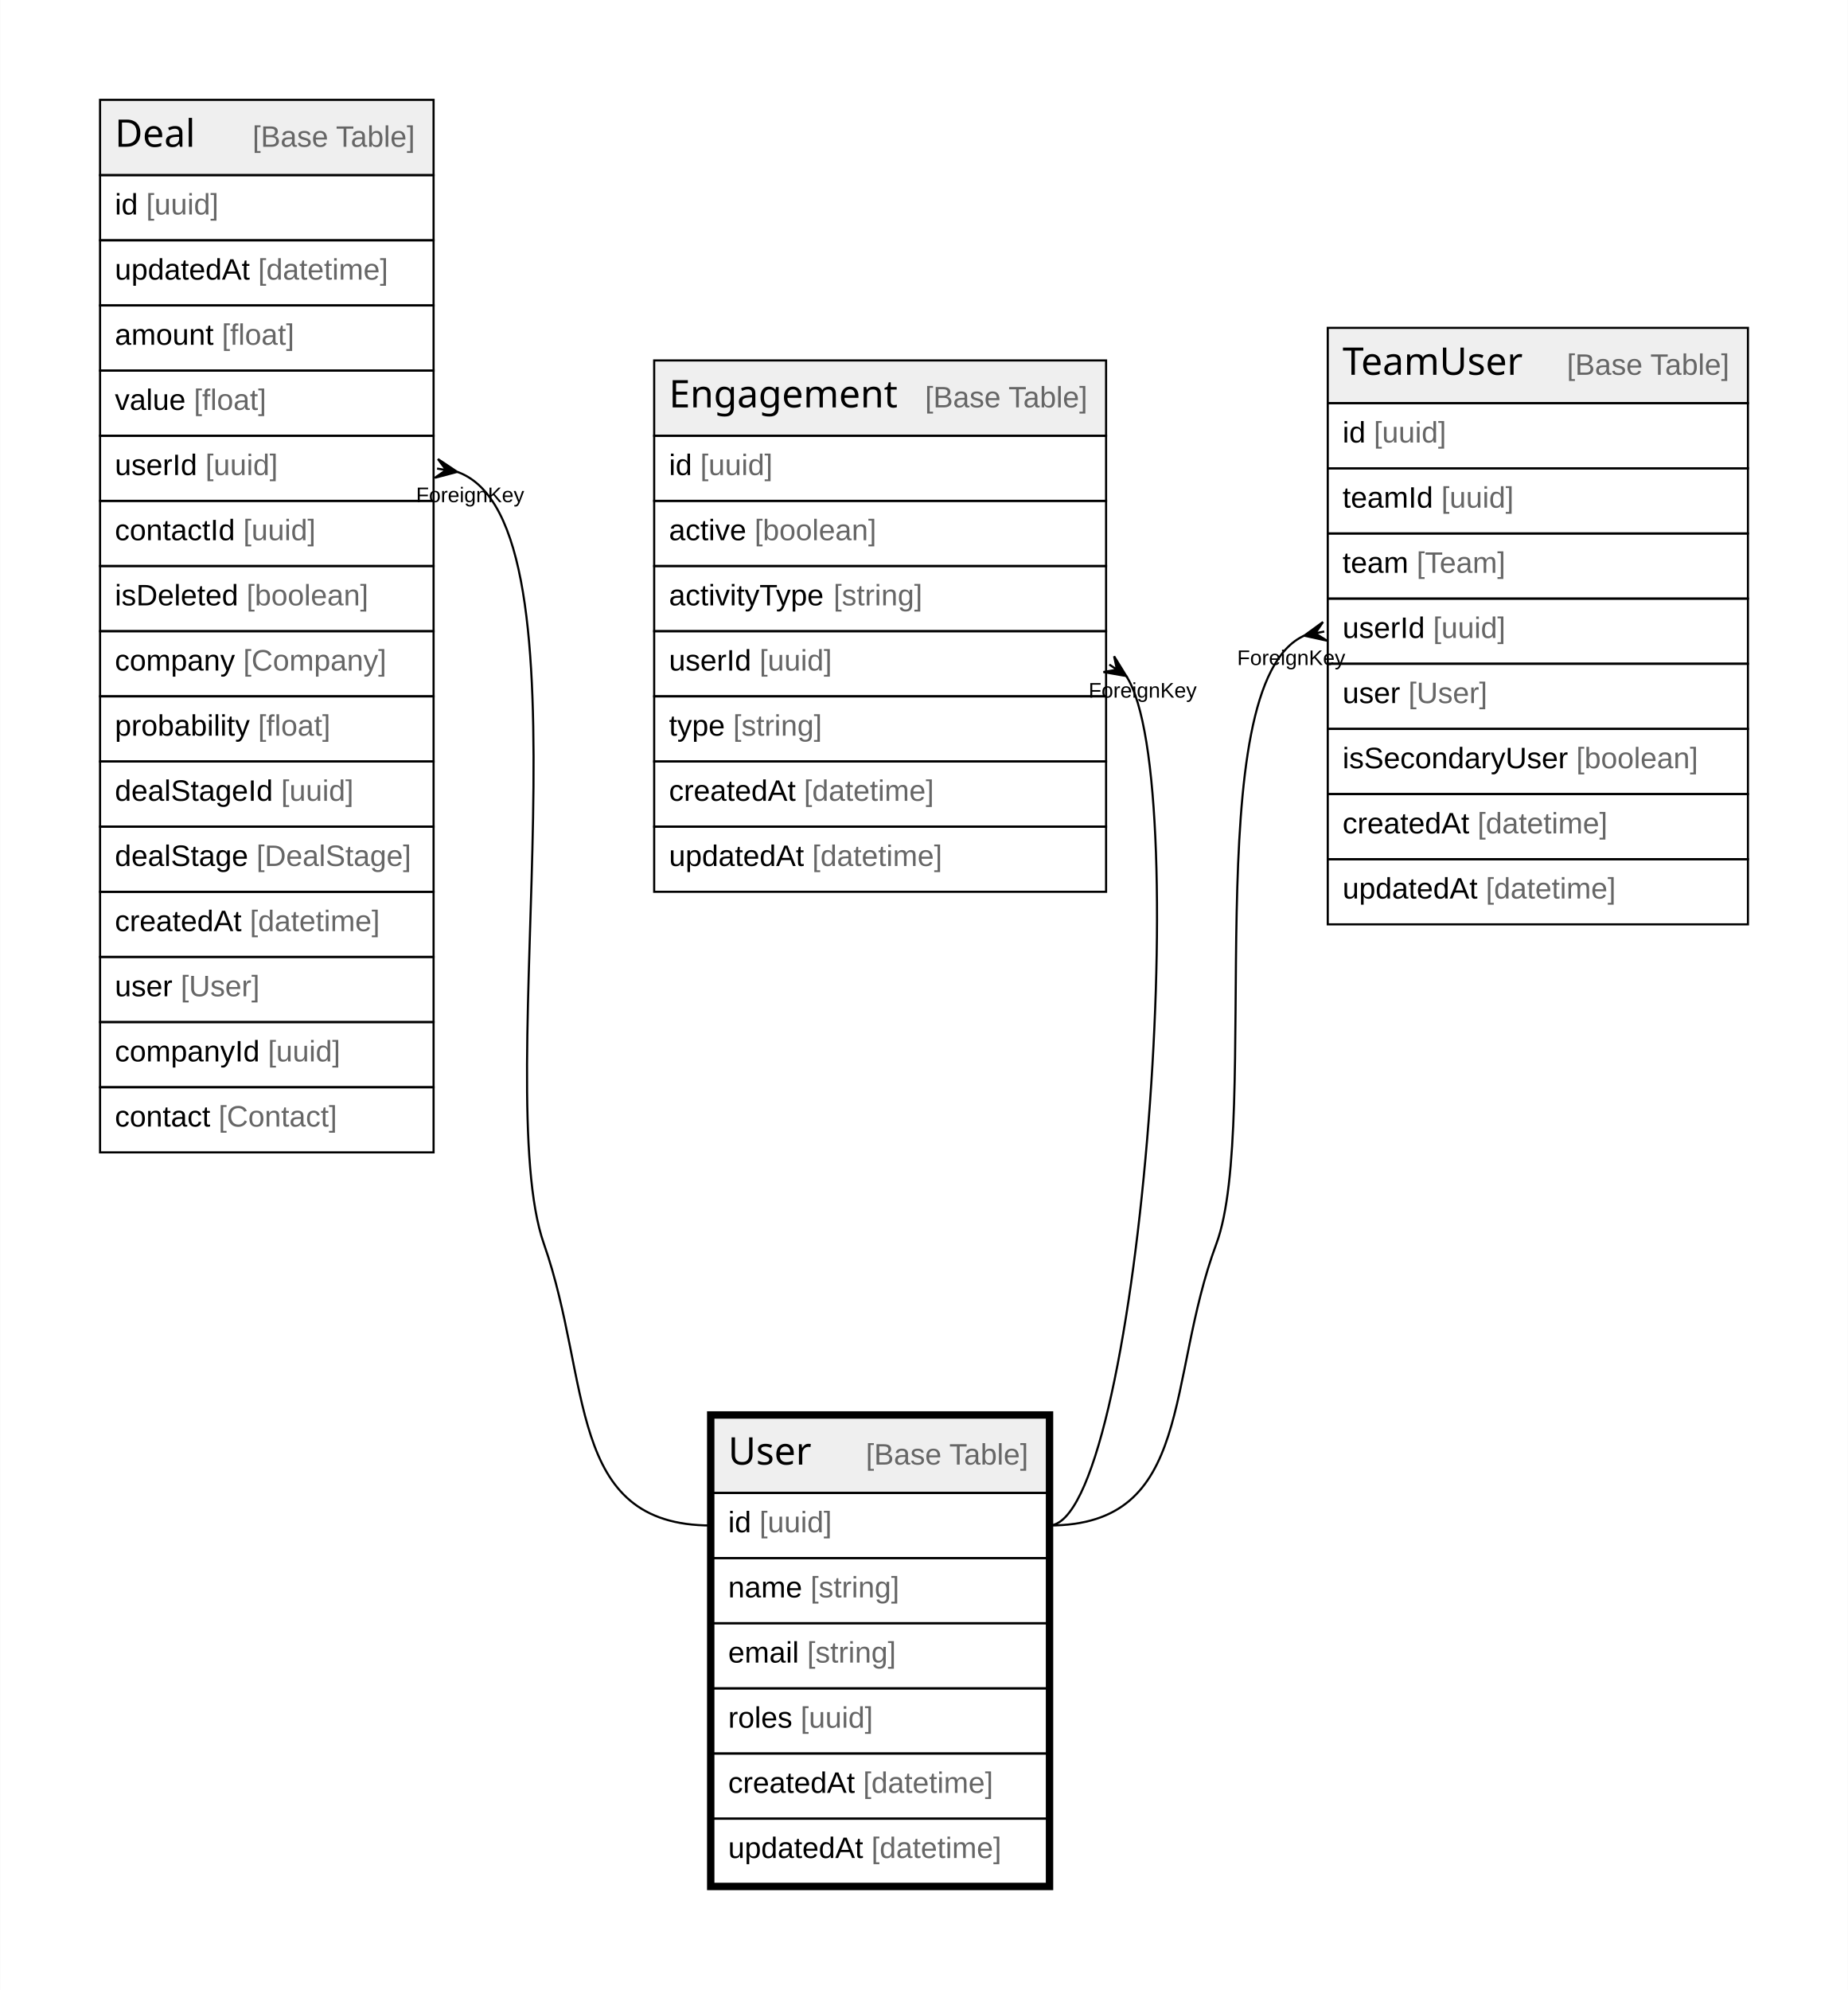
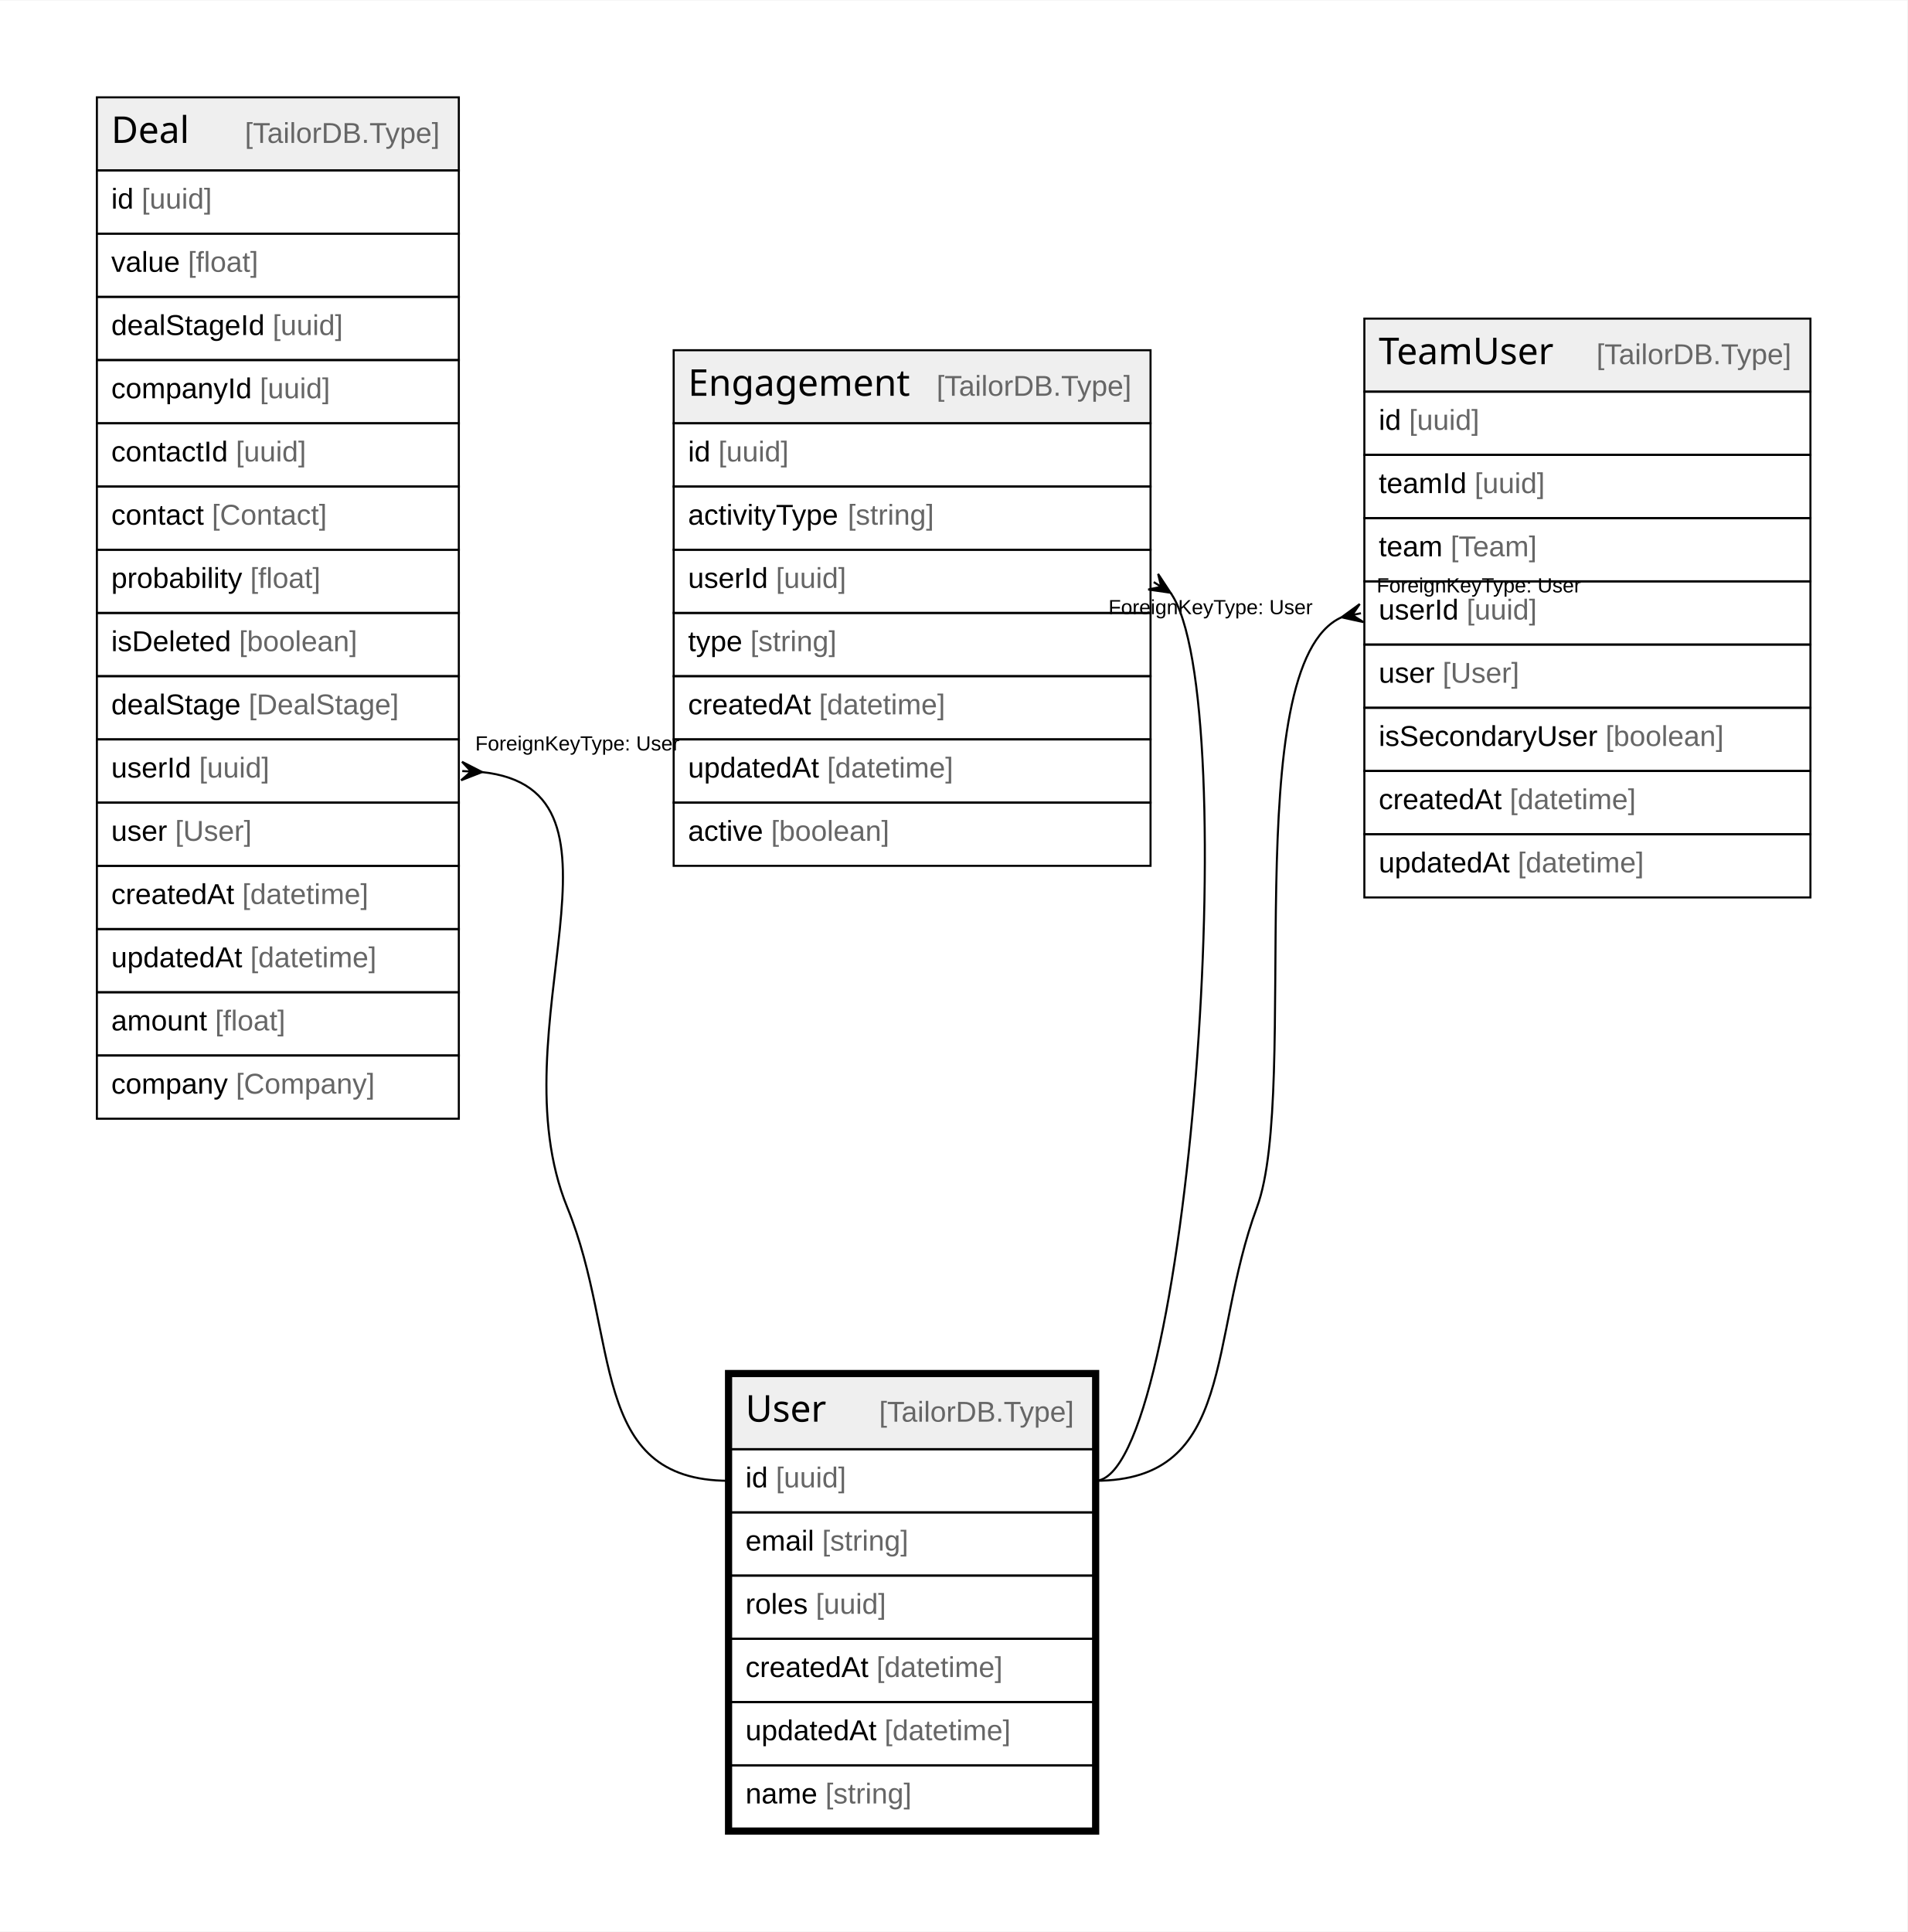
- <svg xmlns="http://www.w3.org/2000/svg" width="874pt" height="941pt" viewBox="0.00 0.00 873.59 940.80">
+ <svg xmlns="http://www.w3.org/2000/svg" width="929pt" height="941pt" viewBox="0.00 0.00 929.24 940.80">
  <g id="graph0" class="graph" transform="scale(1 1) rotate(0) translate(4 936.8)">
-     <polygon fill="white" stroke="none" points="-4,4 -4,-936.8 869.59,-936.8 869.59,4 -4,4" />
+     <polygon fill="white" stroke="none" points="-4,4 -4,-936.8 925.24,-936.8 925.24,4 -4,4" />
    <g id="node1" class="node">
-       <polygon fill="#efefef" stroke="none" points="333.2,-231 333.2,-266.6 490.9,-266.6 490.9,-231 333.2,-231" />
-       <polygon fill="none" stroke="black" points="333.2,-231 333.2,-266.6 490.9,-266.6 490.9,-231 333.2,-231" />
-       <text text-anchor="start" x="340.2" y="-244.4" font-family="Arial Bold" font-size="18.00">User</text>
-       <text text-anchor="start" x="374.18" y="-244.4" font-family="Arial" font-size="14.00">    </text>
-       <text text-anchor="start" x="405.3" y="-244.4" font-family="Arial" font-size="14.00" fill="#666666">[Base Table]</text>
-       <polygon fill="none" stroke="black" points="333.2,-200.2 333.2,-231 490.9,-231 490.9,-200.2 333.2,-200.2" />
-       <text text-anchor="start" x="340.2" y="-212.4" font-family="Arial" font-size="14.00">id </text>
-       <text text-anchor="start" x="354.98" y="-212.4" font-family="Arial" font-size="14.00" fill="#666666">[uuid]</text>
-       <polygon fill="none" stroke="black" points="333.2,-169.4 333.2,-200.2 490.9,-200.2 490.9,-169.4 333.2,-169.4" />
-       <text text-anchor="start" x="340.2" y="-181.6" font-family="Arial" font-size="14.00">name </text>
-       <text text-anchor="start" x="379.11" y="-181.6" font-family="Arial" font-size="14.00" fill="#666666">[string]</text>
-       <polygon fill="none" stroke="black" points="333.2,-138.6 333.2,-169.4 490.9,-169.4 490.9,-138.6 333.2,-138.6" />
-       <text text-anchor="start" x="340.2" y="-150.8" font-family="Arial" font-size="14.00">email </text>
-       <text text-anchor="start" x="377.54" y="-150.8" font-family="Arial" font-size="14.00" fill="#666666">[string]</text>
-       <polygon fill="none" stroke="black" points="333.2,-107.8 333.2,-138.6 490.9,-138.6 490.9,-107.8 333.2,-107.8" />
-       <text text-anchor="start" x="340.2" y="-120" font-family="Arial" font-size="14.00">roles </text>
-       <text text-anchor="start" x="374.43" y="-120" font-family="Arial" font-size="14.00" fill="#666666">[uuid]</text>
-       <polygon fill="none" stroke="black" points="333.2,-77 333.2,-107.8 490.9,-107.8 490.9,-77 333.2,-77" />
-       <text text-anchor="start" x="340.2" y="-89.2" font-family="Arial" font-size="14.00">createdAt </text>
-       <text text-anchor="start" x="404.01" y="-89.2" font-family="Arial" font-size="14.00" fill="#666666">[datetime]</text>
-       <polygon fill="none" stroke="black" points="333.2,-46.2 333.2,-77 490.9,-77 490.9,-46.2 333.2,-46.2" />
-       <text text-anchor="start" x="340.2" y="-58.4" font-family="Arial" font-size="14.00">updatedAt </text>
-       <text text-anchor="start" x="407.92" y="-58.4" font-family="Arial" font-size="14.00" fill="#666666">[datetime]</text>
-       <polygon fill="none" stroke="black" stroke-width="3" points="331.7,-44.7 331.7,-268.1 492.4,-268.1 492.4,-44.7 331.7,-44.7" />
+       <polygon fill="#efefef" stroke="none" points="352.2,-231 352.2,-266.6 528.55,-266.6 528.55,-231 352.2,-231" />
+       <polygon fill="none" stroke="black" points="352.2,-231 352.2,-266.6 528.55,-266.6 528.55,-231 352.2,-231" />
+       <text text-anchor="start" x="359.2" y="-244.4" font-family="Arial Bold" font-size="18.00">User</text>
+       <text text-anchor="start" x="393.18" y="-244.4" font-family="Arial" font-size="14.00">    </text>
+       <text text-anchor="start" x="424.3" y="-244.4" font-family="Arial" font-size="14.00" fill="#666666">[TailorDB.Type]</text>
+       <polygon fill="none" stroke="black" points="352.2,-200.2 352.2,-231 528.55,-231 528.55,-200.2 352.2,-200.2" />
+       <text text-anchor="start" x="359.2" y="-212.4" font-family="Arial" font-size="14.00">id </text>
+       <text text-anchor="start" x="373.98" y="-212.4" font-family="Arial" font-size="14.00" fill="#666666">[uuid]</text>
+       <polygon fill="none" stroke="black" points="352.2,-169.4 352.2,-200.2 528.55,-200.2 528.55,-169.4 352.2,-169.4" />
+       <text text-anchor="start" x="359.2" y="-181.6" font-family="Arial" font-size="14.00">email </text>
+       <text text-anchor="start" x="396.54" y="-181.6" font-family="Arial" font-size="14.00" fill="#666666">[string]</text>
+       <polygon fill="none" stroke="black" points="352.2,-138.6 352.2,-169.4 528.55,-169.4 528.55,-138.6 352.2,-138.6" />
+       <text text-anchor="start" x="359.2" y="-150.8" font-family="Arial" font-size="14.00">roles </text>
+       <text text-anchor="start" x="393.43" y="-150.8" font-family="Arial" font-size="14.00" fill="#666666">[uuid]</text>
+       <polygon fill="none" stroke="black" points="352.2,-107.8 352.2,-138.6 528.55,-138.6 528.55,-107.8 352.2,-107.8" />
+       <text text-anchor="start" x="359.2" y="-120" font-family="Arial" font-size="14.00">createdAt </text>
+       <text text-anchor="start" x="423.01" y="-120" font-family="Arial" font-size="14.00" fill="#666666">[datetime]</text>
+       <polygon fill="none" stroke="black" points="352.2,-77 352.2,-107.8 528.55,-107.8 528.55,-77 352.2,-77" />
+       <text text-anchor="start" x="359.2" y="-89.2" font-family="Arial" font-size="14.00">updatedAt </text>
+       <text text-anchor="start" x="426.92" y="-89.2" font-family="Arial" font-size="14.00" fill="#666666">[datetime]</text>
+       <polygon fill="none" stroke="black" points="352.2,-46.2 352.2,-77 528.55,-77 528.55,-46.2 352.2,-46.2" />
+       <text text-anchor="start" x="359.2" y="-58.4" font-family="Arial" font-size="14.00">name </text>
+       <text text-anchor="start" x="398.11" y="-58.4" font-family="Arial" font-size="14.00" fill="#666666">[string]</text>
+       <polygon fill="none" stroke="black" stroke-width="3" points="350.7,-44.7 350.7,-268.1 530.05,-268.1 530.05,-44.7 350.7,-44.7" />
    </g>
    <g id="node2" class="node">
-       <polygon fill="#efefef" stroke="none" points="43.2,-854 43.2,-889.6 200.9,-889.6 200.9,-854 43.2,-854" />
-       <polygon fill="none" stroke="black" points="43.2,-854 43.2,-889.6 200.9,-889.6 200.9,-854 43.2,-854" />
+       <polygon fill="#efefef" stroke="none" points="43.2,-854 43.2,-889.6 219.54,-889.6 219.54,-854 43.2,-854" />
+       <polygon fill="none" stroke="black" points="43.2,-854 43.2,-889.6 219.54,-889.6 219.54,-854 43.2,-854" />
      <text text-anchor="start" x="50.2" y="-867.4" font-family="Arial Bold" font-size="18.00">Deal</text>
      <text text-anchor="start" x="84.18" y="-867.4" font-family="Arial" font-size="14.00">    </text>
-       <text text-anchor="start" x="115.3" y="-867.4" font-family="Arial" font-size="14.00" fill="#666666">[Base Table]</text>
-       <polygon fill="none" stroke="black" points="43.2,-823.2 43.2,-854 200.9,-854 200.9,-823.2 43.2,-823.2" />
+       <text text-anchor="start" x="115.3" y="-867.4" font-family="Arial" font-size="14.00" fill="#666666">[TailorDB.Type]</text>
+       <polygon fill="none" stroke="black" points="43.2,-823.2 43.2,-854 219.54,-854 219.54,-823.2 43.2,-823.2" />
      <text text-anchor="start" x="50.2" y="-835.4" font-family="Arial" font-size="14.00">id </text>
      <text text-anchor="start" x="64.99" y="-835.4" font-family="Arial" font-size="14.00" fill="#666666">[uuid]</text>
-       <polygon fill="none" stroke="black" points="43.2,-792.4 43.2,-823.2 200.9,-823.2 200.9,-792.4 43.2,-792.4" />
-       <text text-anchor="start" x="50.2" y="-804.6" font-family="Arial" font-size="14.00">updatedAt </text>
-       <text text-anchor="start" x="117.92" y="-804.6" font-family="Arial" font-size="14.00" fill="#666666">[datetime]</text>
-       <polygon fill="none" stroke="black" points="43.2,-761.6 43.2,-792.4 200.9,-792.4 200.9,-761.6 43.2,-761.6" />
-       <text text-anchor="start" x="50.2" y="-773.8" font-family="Arial" font-size="14.00">amount </text>
-       <text text-anchor="start" x="100.79" y="-773.8" font-family="Arial" font-size="14.00" fill="#666666">[float]</text>
-       <polygon fill="none" stroke="black" points="43.2,-730.8 43.2,-761.6 200.9,-761.6 200.9,-730.8 43.2,-730.8" />
-       <text text-anchor="start" x="50.2" y="-743" font-family="Arial" font-size="14.00">value </text>
-       <text text-anchor="start" x="87.56" y="-743" font-family="Arial" font-size="14.00" fill="#666666">[float]</text>
-       <polygon fill="none" stroke="black" points="43.2,-700 43.2,-730.8 200.9,-730.8 200.9,-700 43.2,-700" />
-       <text text-anchor="start" x="50.2" y="-712.2" font-family="Arial" font-size="14.00">userId </text>
-       <text text-anchor="start" x="93" y="-712.2" font-family="Arial" font-size="14.00" fill="#666666">[uuid]</text>
-       <polygon fill="none" stroke="black" points="43.2,-669.2 43.2,-700 200.9,-700 200.9,-669.2 43.2,-669.2" />
-       <text text-anchor="start" x="50.2" y="-681.4" font-family="Arial" font-size="14.00">contactId </text>
-       <text text-anchor="start" x="110.9" y="-681.4" font-family="Arial" font-size="14.00" fill="#666666">[uuid]</text>
-       <polygon fill="none" stroke="black" points="43.2,-638.4 43.2,-669.2 200.9,-669.2 200.9,-638.4 43.2,-638.4" />
-       <text text-anchor="start" x="50.2" y="-650.6" font-family="Arial" font-size="14.00">isDeleted </text>
-       <text text-anchor="start" x="112.45" y="-650.6" font-family="Arial" font-size="14.00" fill="#666666">[boolean]</text>
-       <polygon fill="none" stroke="black" points="43.2,-607.6 43.2,-638.4 200.9,-638.4 200.9,-607.6 43.2,-607.6" />
-       <text text-anchor="start" x="50.2" y="-619.8" font-family="Arial" font-size="14.00">company </text>
-       <text text-anchor="start" x="110.9" y="-619.8" font-family="Arial" font-size="14.00" fill="#666666">[Company]</text>
-       <polygon fill="none" stroke="black" points="43.2,-576.8 43.2,-607.6 200.9,-607.6 200.9,-576.8 43.2,-576.8" />
-       <text text-anchor="start" x="50.2" y="-589" font-family="Arial" font-size="14.00">probability </text>
-       <text text-anchor="start" x="117.9" y="-589" font-family="Arial" font-size="14.00" fill="#666666">[float]</text>
-       <polygon fill="none" stroke="black" points="43.2,-546 43.2,-576.8 200.9,-576.8 200.9,-546 43.2,-546" />
-       <text text-anchor="start" x="50.2" y="-558.2" font-family="Arial" font-size="14.00">dealStageId </text>
-       <text text-anchor="start" x="128.82" y="-558.2" font-family="Arial" font-size="14.00" fill="#666666">[uuid]</text>
-       <polygon fill="none" stroke="black" points="43.2,-515.2 43.2,-546 200.9,-546 200.9,-515.2 43.2,-515.2" />
-       <text text-anchor="start" x="50.2" y="-527.4" font-family="Arial" font-size="14.00">dealStage </text>
-       <text text-anchor="start" x="117.14" y="-527.4" font-family="Arial" font-size="14.00" fill="#666666">[DealStage]</text>
-       <polygon fill="none" stroke="black" points="43.2,-484.4 43.2,-515.2 200.9,-515.2 200.9,-484.4 43.2,-484.4" />
+       <polygon fill="none" stroke="black" points="43.2,-792.4 43.2,-823.2 219.54,-823.2 219.54,-792.4 43.2,-792.4" />
+       <text text-anchor="start" x="50.2" y="-804.6" font-family="Arial" font-size="14.00">value </text>
+       <text text-anchor="start" x="87.56" y="-804.6" font-family="Arial" font-size="14.00" fill="#666666">[float]</text>
+       <polygon fill="none" stroke="black" points="43.2,-761.6 43.2,-792.4 219.54,-792.4 219.54,-761.6 43.2,-761.6" />
+       <text text-anchor="start" x="50.2" y="-773.8" font-family="Arial" font-size="14.00">dealStageId </text>
+       <text text-anchor="start" x="128.82" y="-773.8" font-family="Arial" font-size="14.00" fill="#666666">[uuid]</text>
+       <polygon fill="none" stroke="black" points="43.2,-730.8 43.2,-761.6 219.54,-761.6 219.54,-730.8 43.2,-730.8" />
+       <text text-anchor="start" x="50.2" y="-743" font-family="Arial" font-size="14.00">companyId </text>
+       <text text-anchor="start" x="122.57" y="-743" font-family="Arial" font-size="14.00" fill="#666666">[uuid]</text>
+       <polygon fill="none" stroke="black" points="43.2,-700 43.2,-730.8 219.54,-730.8 219.54,-700 43.2,-700" />
+       <text text-anchor="start" x="50.2" y="-712.2" font-family="Arial" font-size="14.00">contactId </text>
+       <text text-anchor="start" x="110.9" y="-712.2" font-family="Arial" font-size="14.00" fill="#666666">[uuid]</text>
+       <polygon fill="none" stroke="black" points="43.2,-669.2 43.2,-700 219.54,-700 219.54,-669.2 43.2,-669.2" />
+       <text text-anchor="start" x="50.2" y="-681.4" font-family="Arial" font-size="14.00">contact </text>
+       <text text-anchor="start" x="99.23" y="-681.4" font-family="Arial" font-size="14.00" fill="#666666">[Contact]</text>
+       <polygon fill="none" stroke="black" points="43.2,-638.4 43.2,-669.2 219.54,-669.2 219.54,-638.4 43.2,-638.4" />
+       <text text-anchor="start" x="50.2" y="-650.6" font-family="Arial" font-size="14.00">probability </text>
+       <text text-anchor="start" x="117.9" y="-650.6" font-family="Arial" font-size="14.00" fill="#666666">[float]</text>
+       <polygon fill="none" stroke="black" points="43.2,-607.6 43.2,-638.4 219.54,-638.4 219.54,-607.6 43.2,-607.6" />
+       <text text-anchor="start" x="50.2" y="-619.8" font-family="Arial" font-size="14.00">isDeleted </text>
+       <text text-anchor="start" x="112.45" y="-619.8" font-family="Arial" font-size="14.00" fill="#666666">[boolean]</text>
+       <polygon fill="none" stroke="black" points="43.2,-576.8 43.2,-607.6 219.54,-607.6 219.54,-576.8 43.2,-576.8" />
+       <text text-anchor="start" x="50.2" y="-589" font-family="Arial" font-size="14.00">dealStage </text>
+       <text text-anchor="start" x="117.14" y="-589" font-family="Arial" font-size="14.00" fill="#666666">[DealStage]</text>
+       <polygon fill="none" stroke="black" points="43.2,-546 43.2,-576.8 219.54,-576.8 219.54,-546 43.2,-546" />
+       <text text-anchor="start" x="50.2" y="-558.2" font-family="Arial" font-size="14.00">userId </text>
+       <text text-anchor="start" x="93" y="-558.2" font-family="Arial" font-size="14.00" fill="#666666">[uuid]</text>
+       <polygon fill="none" stroke="black" points="43.2,-515.2 43.2,-546 219.54,-546 219.54,-515.2 43.2,-515.2" />
+       <text text-anchor="start" x="50.2" y="-527.4" font-family="Arial" font-size="14.00">user </text>
+       <text text-anchor="start" x="81.32" y="-527.4" font-family="Arial" font-size="14.00" fill="#666666">[User]</text>
+       <polygon fill="none" stroke="black" points="43.2,-484.4 43.2,-515.2 219.54,-515.2 219.54,-484.4 43.2,-484.4" />
      <text text-anchor="start" x="50.2" y="-496.6" font-family="Arial" font-size="14.00">createdAt </text>
      <text text-anchor="start" x="114.01" y="-496.6" font-family="Arial" font-size="14.00" fill="#666666">[datetime]</text>
-       <polygon fill="none" stroke="black" points="43.2,-453.6 43.2,-484.4 200.9,-484.4 200.9,-453.6 43.2,-453.6" />
-       <text text-anchor="start" x="50.2" y="-465.8" font-family="Arial" font-size="14.00">user </text>
-       <text text-anchor="start" x="81.32" y="-465.8" font-family="Arial" font-size="14.00" fill="#666666">[User]</text>
-       <polygon fill="none" stroke="black" points="43.2,-422.8 43.2,-453.6 200.9,-453.6 200.9,-422.8 43.2,-422.8" />
-       <text text-anchor="start" x="50.2" y="-435" font-family="Arial" font-size="14.00">companyId </text>
-       <text text-anchor="start" x="122.57" y="-435" font-family="Arial" font-size="14.00" fill="#666666">[uuid]</text>
-       <polygon fill="none" stroke="black" points="43.2,-392 43.2,-422.8 200.9,-422.8 200.9,-392 43.2,-392" />
-       <text text-anchor="start" x="50.2" y="-404.2" font-family="Arial" font-size="14.00">contact </text>
-       <text text-anchor="start" x="99.23" y="-404.2" font-family="Arial" font-size="14.00" fill="#666666">[Contact]</text>
+       <polygon fill="none" stroke="black" points="43.2,-453.6 43.2,-484.4 219.54,-484.4 219.54,-453.6 43.2,-453.6" />
+       <text text-anchor="start" x="50.2" y="-465.8" font-family="Arial" font-size="14.00">updatedAt </text>
+       <text text-anchor="start" x="117.92" y="-465.8" font-family="Arial" font-size="14.00" fill="#666666">[datetime]</text>
+       <polygon fill="none" stroke="black" points="43.2,-422.8 43.2,-453.6 219.54,-453.6 219.54,-422.8 43.2,-422.8" />
+       <text text-anchor="start" x="50.2" y="-435" font-family="Arial" font-size="14.00">amount </text>
+       <text text-anchor="start" x="100.79" y="-435" font-family="Arial" font-size="14.00" fill="#666666">[float]</text>
+       <polygon fill="none" stroke="black" points="43.2,-392 43.2,-422.8 219.54,-422.8 219.54,-392 43.2,-392" />
+       <text text-anchor="start" x="50.2" y="-404.2" font-family="Arial" font-size="14.00">company </text>
+       <text text-anchor="start" x="110.9" y="-404.2" font-family="Arial" font-size="14.00" fill="#666666">[Company]</text>
    </g>
    <g id="edge1" class="edge">
-       <path fill="none" stroke="black" d="M212.15,-713.7C279.08,-689.86 227.04,-422.93 253.05,-348.8 275.84,-283.82 263.33,-215.6 332.2,-215.6" />
-       <polygon fill="black" stroke="black" points="212.09,-713.71 201.49,-710.91 206.83,-714.58 202.56,-715.29 202.56,-715.29 202.56,-715.29 206.83,-714.58 202.96,-719.78 212.09,-713.71" />
-       <text text-anchor="start" x="192.61" y="-699.4" font-family="Arial" font-size="10.00">ForeignKey</text>
+       <path fill="none" stroke="black" d="M230.65,-560.9C311.87,-552.35 237.05,-435.53 272.37,-348.8 298.32,-285.09 282.41,-215.6 351.2,-215.6" />
+       <polygon fill="black" stroke="black" points="230.87,-560.89 220.66,-556.89 225.54,-561.15 221.21,-561.37 221.21,-561.37 221.21,-561.37 225.54,-561.15 221.1,-565.88 230.87,-560.89" />
+       <text text-anchor="start" x="227.54" y="-571.4" font-family="Arial" font-size="10.00">ForeignKeyType: User</text>
    </g>
    <g id="node3" class="node">
-       <polygon fill="#efefef" stroke="none" points="305.21,-730.8 305.21,-766.4 518.89,-766.4 518.89,-730.8 305.21,-730.8" />
-       <polygon fill="none" stroke="black" points="305.21,-730.8 305.21,-766.4 518.89,-766.4 518.89,-730.8 305.21,-730.8" />
-       <text text-anchor="start" x="312.21" y="-744.2" font-family="Arial Bold" font-size="18.00">Engagement</text>
-       <text text-anchor="start" x="402.17" y="-744.2" font-family="Arial" font-size="14.00">    </text>
-       <text text-anchor="start" x="433.29" y="-744.2" font-family="Arial" font-size="14.00" fill="#666666">[Base Table]</text>
-       <polygon fill="none" stroke="black" points="305.21,-700 305.21,-730.8 518.89,-730.8 518.89,-700 305.21,-700" />
-       <text text-anchor="start" x="312.21" y="-712.2" font-family="Arial" font-size="14.00">id </text>
-       <text text-anchor="start" x="326.99" y="-712.2" font-family="Arial" font-size="14.00" fill="#666666">[uuid]</text>
-       <polygon fill="none" stroke="black" points="305.21,-669.2 305.21,-700 518.89,-700 518.89,-669.2 305.21,-669.2" />
-       <text text-anchor="start" x="312.21" y="-681.4" font-family="Arial" font-size="14.00">active </text>
-       <text text-anchor="start" x="352.67" y="-681.4" font-family="Arial" font-size="14.00" fill="#666666">[boolean]</text>
-       <polygon fill="none" stroke="black" points="305.21,-638.4 305.21,-669.2 518.89,-669.2 518.89,-638.4 305.21,-638.4" />
-       <text text-anchor="start" x="312.21" y="-650.6" font-family="Arial" font-size="14.00">activityType </text>
-       <text text-anchor="start" x="390.01" y="-650.6" font-family="Arial" font-size="14.00" fill="#666666">[string]</text>
-       <polygon fill="none" stroke="black" points="305.21,-607.6 305.21,-638.4 518.89,-638.4 518.89,-607.6 305.21,-607.6" />
-       <text text-anchor="start" x="312.21" y="-619.8" font-family="Arial" font-size="14.00">userId </text>
-       <text text-anchor="start" x="355.01" y="-619.8" font-family="Arial" font-size="14.00" fill="#666666">[uuid]</text>
-       <polygon fill="none" stroke="black" points="305.21,-576.8 305.21,-607.6 518.89,-607.6 518.89,-576.8 305.21,-576.8" />
-       <text text-anchor="start" x="312.21" y="-589" font-family="Arial" font-size="14.00">type </text>
-       <text text-anchor="start" x="342.56" y="-589" font-family="Arial" font-size="14.00" fill="#666666">[string]</text>
-       <polygon fill="none" stroke="black" points="305.21,-546 305.21,-576.8 518.89,-576.8 518.89,-546 305.21,-546" />
-       <text text-anchor="start" x="312.21" y="-558.2" font-family="Arial" font-size="14.00">createdAt </text>
-       <text text-anchor="start" x="376.02" y="-558.2" font-family="Arial" font-size="14.00" fill="#666666">[datetime]</text>
-       <polygon fill="none" stroke="black" points="305.21,-515.2 305.21,-546 518.89,-546 518.89,-515.2 305.21,-515.2" />
-       <text text-anchor="start" x="312.21" y="-527.4" font-family="Arial" font-size="14.00">updatedAt </text>
-       <text text-anchor="start" x="379.93" y="-527.4" font-family="Arial" font-size="14.00" fill="#666666">[datetime]</text>
+       <polygon fill="#efefef" stroke="none" points="324.21,-730.8 324.21,-766.4 556.54,-766.4 556.54,-730.8 324.21,-730.8" />
+       <polygon fill="none" stroke="black" points="324.21,-730.8 324.21,-766.4 556.54,-766.4 556.54,-730.8 324.21,-730.8" />
+       <text text-anchor="start" x="331.21" y="-744.2" font-family="Arial Bold" font-size="18.00">Engagement</text>
+       <text text-anchor="start" x="421.17" y="-744.2" font-family="Arial" font-size="14.00">    </text>
+       <text text-anchor="start" x="452.29" y="-744.2" font-family="Arial" font-size="14.00" fill="#666666">[TailorDB.Type]</text>
+       <polygon fill="none" stroke="black" points="324.21,-700 324.21,-730.8 556.54,-730.8 556.54,-700 324.21,-700" />
+       <text text-anchor="start" x="331.21" y="-712.2" font-family="Arial" font-size="14.00">id </text>
+       <text text-anchor="start" x="345.99" y="-712.2" font-family="Arial" font-size="14.00" fill="#666666">[uuid]</text>
+       <polygon fill="none" stroke="black" points="324.21,-669.2 324.21,-700 556.54,-700 556.54,-669.2 324.21,-669.2" />
+       <text text-anchor="start" x="331.21" y="-681.4" font-family="Arial" font-size="14.00">activityType </text>
+       <text text-anchor="start" x="409.01" y="-681.4" font-family="Arial" font-size="14.00" fill="#666666">[string]</text>
+       <polygon fill="none" stroke="black" points="324.21,-638.4 324.21,-669.2 556.54,-669.2 556.54,-638.4 324.21,-638.4" />
+       <text text-anchor="start" x="331.21" y="-650.6" font-family="Arial" font-size="14.00">userId </text>
+       <text text-anchor="start" x="374.01" y="-650.6" font-family="Arial" font-size="14.00" fill="#666666">[uuid]</text>
+       <polygon fill="none" stroke="black" points="324.21,-607.6 324.21,-638.4 556.54,-638.4 556.54,-607.6 324.21,-607.6" />
+       <text text-anchor="start" x="331.21" y="-619.8" font-family="Arial" font-size="14.00">type </text>
+       <text text-anchor="start" x="361.56" y="-619.8" font-family="Arial" font-size="14.00" fill="#666666">[string]</text>
+       <polygon fill="none" stroke="black" points="324.21,-576.8 324.21,-607.6 556.54,-607.6 556.54,-576.8 324.21,-576.8" />
+       <text text-anchor="start" x="331.21" y="-589" font-family="Arial" font-size="14.00">createdAt </text>
+       <text text-anchor="start" x="395.02" y="-589" font-family="Arial" font-size="14.00" fill="#666666">[datetime]</text>
+       <polygon fill="none" stroke="black" points="324.21,-546 324.21,-576.8 556.54,-576.8 556.54,-546 324.21,-546" />
+       <text text-anchor="start" x="331.21" y="-558.2" font-family="Arial" font-size="14.00">updatedAt </text>
+       <text text-anchor="start" x="398.93" y="-558.2" font-family="Arial" font-size="14.00" fill="#666666">[datetime]</text>
+       <polygon fill="none" stroke="black" points="324.21,-515.2 324.21,-546 556.54,-546 556.54,-515.2 324.21,-515.2" />
+       <text text-anchor="start" x="331.21" y="-527.4" font-family="Arial" font-size="14.00">active </text>
+       <text text-anchor="start" x="371.67" y="-527.4" font-family="Arial" font-size="14.00" fill="#666666">[boolean]</text>
    </g>
    <g id="edge2" class="edge">
-       <path fill="none" stroke="black" d="M528.39,-617.24C561.24,-567.72 534.08,-215.6 491.9,-215.6" />
-       <polygon fill="black" stroke="black" points="528.44,-617.2 517.64,-619.09 524.03,-620.2 520.44,-622.62 520.44,-622.62 520.44,-622.62 524.03,-620.2 522.69,-626.54 528.44,-617.2" />
-       <text text-anchor="start" x="510.6" y="-607" font-family="Arial" font-size="10.00">ForeignKey</text>
+       <path fill="none" stroke="black" d="M566.26,-648.26C602.52,-597.53 575.1,-215.6 529.55,-215.6" />
+       <polygon fill="black" stroke="black" points="566.26,-648.26 555.41,-649.82 561.76,-651.12 558.1,-653.44 558.1,-653.44 558.1,-653.44 561.76,-651.12 560.23,-657.42 566.26,-648.26" />
+       <text text-anchor="start" x="536.03" y="-637.8" font-family="Arial" font-size="10.00">ForeignKeyType: User</text>
    </g>
    <g id="node4" class="node">
-       <polygon fill="#efefef" stroke="none" points="623.71,-746.2 623.71,-781.8 822.39,-781.8 822.39,-746.2 623.71,-746.2" />
-       <polygon fill="none" stroke="black" points="623.71,-746.2 623.71,-781.8 822.39,-781.8 822.39,-746.2 623.71,-746.2" />
-       <text text-anchor="start" x="630.71" y="-759.6" font-family="Arial Bold" font-size="18.00">TeamUser</text>
-       <text text-anchor="start" x="705.67" y="-759.6" font-family="Arial" font-size="14.00">    </text>
-       <text text-anchor="start" x="736.79" y="-759.6" font-family="Arial" font-size="14.00" fill="#666666">[Base Table]</text>
-       <polygon fill="none" stroke="black" points="623.71,-715.4 623.71,-746.2 822.39,-746.2 822.39,-715.4 623.71,-715.4" />
-       <text text-anchor="start" x="630.71" y="-727.6" font-family="Arial" font-size="14.00">id </text>
-       <text text-anchor="start" x="645.49" y="-727.6" font-family="Arial" font-size="14.00" fill="#666666">[uuid]</text>
-       <polygon fill="none" stroke="black" points="623.71,-684.6 623.71,-715.4 822.39,-715.4 822.39,-684.6 623.71,-684.6" />
-       <text text-anchor="start" x="630.71" y="-696.8" font-family="Arial" font-size="14.00">teamId </text>
-       <text text-anchor="start" x="677.4" y="-696.8" font-family="Arial" font-size="14.00" fill="#666666">[uuid]</text>
-       <polygon fill="none" stroke="black" points="623.71,-653.8 623.71,-684.6 822.39,-684.6 822.39,-653.8 623.71,-653.8" />
-       <text text-anchor="start" x="630.71" y="-666" font-family="Arial" font-size="14.00">team </text>
-       <text text-anchor="start" x="665.72" y="-666" font-family="Arial" font-size="14.00" fill="#666666">[Team]</text>
-       <polygon fill="none" stroke="black" points="623.71,-623 623.71,-653.8 822.39,-653.8 822.39,-623 623.71,-623" />
-       <text text-anchor="start" x="630.71" y="-635.2" font-family="Arial" font-size="14.00">userId </text>
-       <text text-anchor="start" x="673.51" y="-635.2" font-family="Arial" font-size="14.00" fill="#666666">[uuid]</text>
-       <polygon fill="none" stroke="black" points="623.71,-592.2 623.71,-623 822.39,-623 822.39,-592.2 623.71,-592.2" />
-       <text text-anchor="start" x="630.71" y="-604.4" font-family="Arial" font-size="14.00">user </text>
-       <text text-anchor="start" x="661.83" y="-604.4" font-family="Arial" font-size="14.00" fill="#666666">[User]</text>
-       <polygon fill="none" stroke="black" points="623.71,-561.4 623.71,-592.2 822.39,-592.2 822.39,-561.4 623.71,-561.4" />
-       <text text-anchor="start" x="630.71" y="-573.6" font-family="Arial" font-size="14.00">isSecondaryUser </text>
-       <text text-anchor="start" x="741.2" y="-573.6" font-family="Arial" font-size="14.00" fill="#666666">[boolean]</text>
-       <polygon fill="none" stroke="black" points="623.71,-530.6 623.71,-561.4 822.39,-561.4 822.39,-530.6 623.71,-530.6" />
-       <text text-anchor="start" x="630.71" y="-542.8" font-family="Arial" font-size="14.00">createdAt </text>
-       <text text-anchor="start" x="694.52" y="-542.8" font-family="Arial" font-size="14.00" fill="#666666">[datetime]</text>
-       <polygon fill="none" stroke="black" points="623.71,-499.8 623.71,-530.6 822.39,-530.6 822.39,-499.8 623.71,-499.8" />
-       <text text-anchor="start" x="630.71" y="-512" font-family="Arial" font-size="14.00">updatedAt </text>
-       <text text-anchor="start" x="698.43" y="-512" font-family="Arial" font-size="14.00" fill="#666666">[datetime]</text>
+       <polygon fill="#efefef" stroke="none" points="660.71,-746.2 660.71,-781.8 878.04,-781.8 878.04,-746.2 660.71,-746.2" />
+       <polygon fill="none" stroke="black" points="660.71,-746.2 660.71,-781.8 878.04,-781.8 878.04,-746.2 660.71,-746.2" />
+       <text text-anchor="start" x="667.71" y="-759.6" font-family="Arial Bold" font-size="18.00">TeamUser</text>
+       <text text-anchor="start" x="742.67" y="-759.6" font-family="Arial" font-size="14.00">    </text>
+       <text text-anchor="start" x="773.79" y="-759.6" font-family="Arial" font-size="14.00" fill="#666666">[TailorDB.Type]</text>
+       <polygon fill="none" stroke="black" points="660.71,-715.4 660.71,-746.2 878.04,-746.2 878.04,-715.4 660.71,-715.4" />
+       <text text-anchor="start" x="667.71" y="-727.6" font-family="Arial" font-size="14.00">id </text>
+       <text text-anchor="start" x="682.49" y="-727.6" font-family="Arial" font-size="14.00" fill="#666666">[uuid]</text>
+       <polygon fill="none" stroke="black" points="660.71,-684.6 660.71,-715.4 878.04,-715.4 878.04,-684.6 660.71,-684.6" />
+       <text text-anchor="start" x="667.71" y="-696.8" font-family="Arial" font-size="14.00">teamId </text>
+       <text text-anchor="start" x="714.4" y="-696.8" font-family="Arial" font-size="14.00" fill="#666666">[uuid]</text>
+       <polygon fill="none" stroke="black" points="660.71,-653.8 660.71,-684.6 878.04,-684.6 878.04,-653.8 660.71,-653.8" />
+       <text text-anchor="start" x="667.71" y="-666" font-family="Arial" font-size="14.00">team </text>
+       <text text-anchor="start" x="702.72" y="-666" font-family="Arial" font-size="14.00" fill="#666666">[Team]</text>
+       <polygon fill="none" stroke="black" points="660.71,-623 660.71,-653.8 878.04,-653.8 878.04,-623 660.71,-623" />
+       <text text-anchor="start" x="667.71" y="-635.2" font-family="Arial" font-size="14.00">userId </text>
+       <text text-anchor="start" x="710.51" y="-635.2" font-family="Arial" font-size="14.00" fill="#666666">[uuid]</text>
+       <polygon fill="none" stroke="black" points="660.71,-592.2 660.71,-623 878.04,-623 878.04,-592.2 660.71,-592.2" />
+       <text text-anchor="start" x="667.71" y="-604.4" font-family="Arial" font-size="14.00">user </text>
+       <text text-anchor="start" x="698.83" y="-604.4" font-family="Arial" font-size="14.00" fill="#666666">[User]</text>
+       <polygon fill="none" stroke="black" points="660.71,-561.4 660.71,-592.2 878.04,-592.2 878.04,-561.4 660.71,-561.4" />
+       <text text-anchor="start" x="667.71" y="-573.6" font-family="Arial" font-size="14.00">isSecondaryUser </text>
+       <text text-anchor="start" x="778.2" y="-573.6" font-family="Arial" font-size="14.00" fill="#666666">[boolean]</text>
+       <polygon fill="none" stroke="black" points="660.71,-530.6 660.71,-561.4 878.04,-561.4 878.04,-530.6 660.71,-530.6" />
+       <text text-anchor="start" x="667.71" y="-542.8" font-family="Arial" font-size="14.00">createdAt </text>
+       <text text-anchor="start" x="731.52" y="-542.8" font-family="Arial" font-size="14.00" fill="#666666">[datetime]</text>
+       <polygon fill="none" stroke="black" points="660.71,-499.8 660.71,-530.6 878.04,-530.6 878.04,-499.8 660.71,-499.8" />
+       <text text-anchor="start" x="667.71" y="-512" font-family="Arial" font-size="14.00">updatedAt </text>
+       <text text-anchor="start" x="735.43" y="-512" font-family="Arial" font-size="14.00" fill="#666666">[datetime]</text>
    </g>
    <g id="edge3" class="edge">
-       <path fill="none" stroke="black" d="M612.55,-636.27C561.28,-613.07 592.56,-406.59 571.05,-348.8 547.03,-284.26 560.76,-215.6 491.9,-215.6" />
-       <polygon fill="black" stroke="black" points="612.59,-636.28 621.46,-642.74 617.81,-637.38 622.05,-638.26 622.05,-638.26 622.05,-638.26 617.81,-637.38 623.3,-633.93 612.59,-636.28" />
-       <text text-anchor="start" x="580.86" y="-622.4" font-family="Arial" font-size="10.00">ForeignKey</text>
+       <path fill="none" stroke="black" d="M649.56,-636.27C598.32,-613.07 629.8,-406.61 608.37,-348.8 584.47,-284.3 598.34,-215.6 529.55,-215.6" />
+       <polygon fill="black" stroke="black" points="649.59,-636.28 658.46,-642.74 654.81,-637.38 659.05,-638.26 659.05,-638.26 659.05,-638.26 654.81,-637.38 660.3,-633.93 649.59,-636.28" />
+       <text text-anchor="start" x="666.71" y="-648.4" font-family="Arial" font-size="10.00">ForeignKeyType: User</text>
    </g>
  </g>
</svg>
